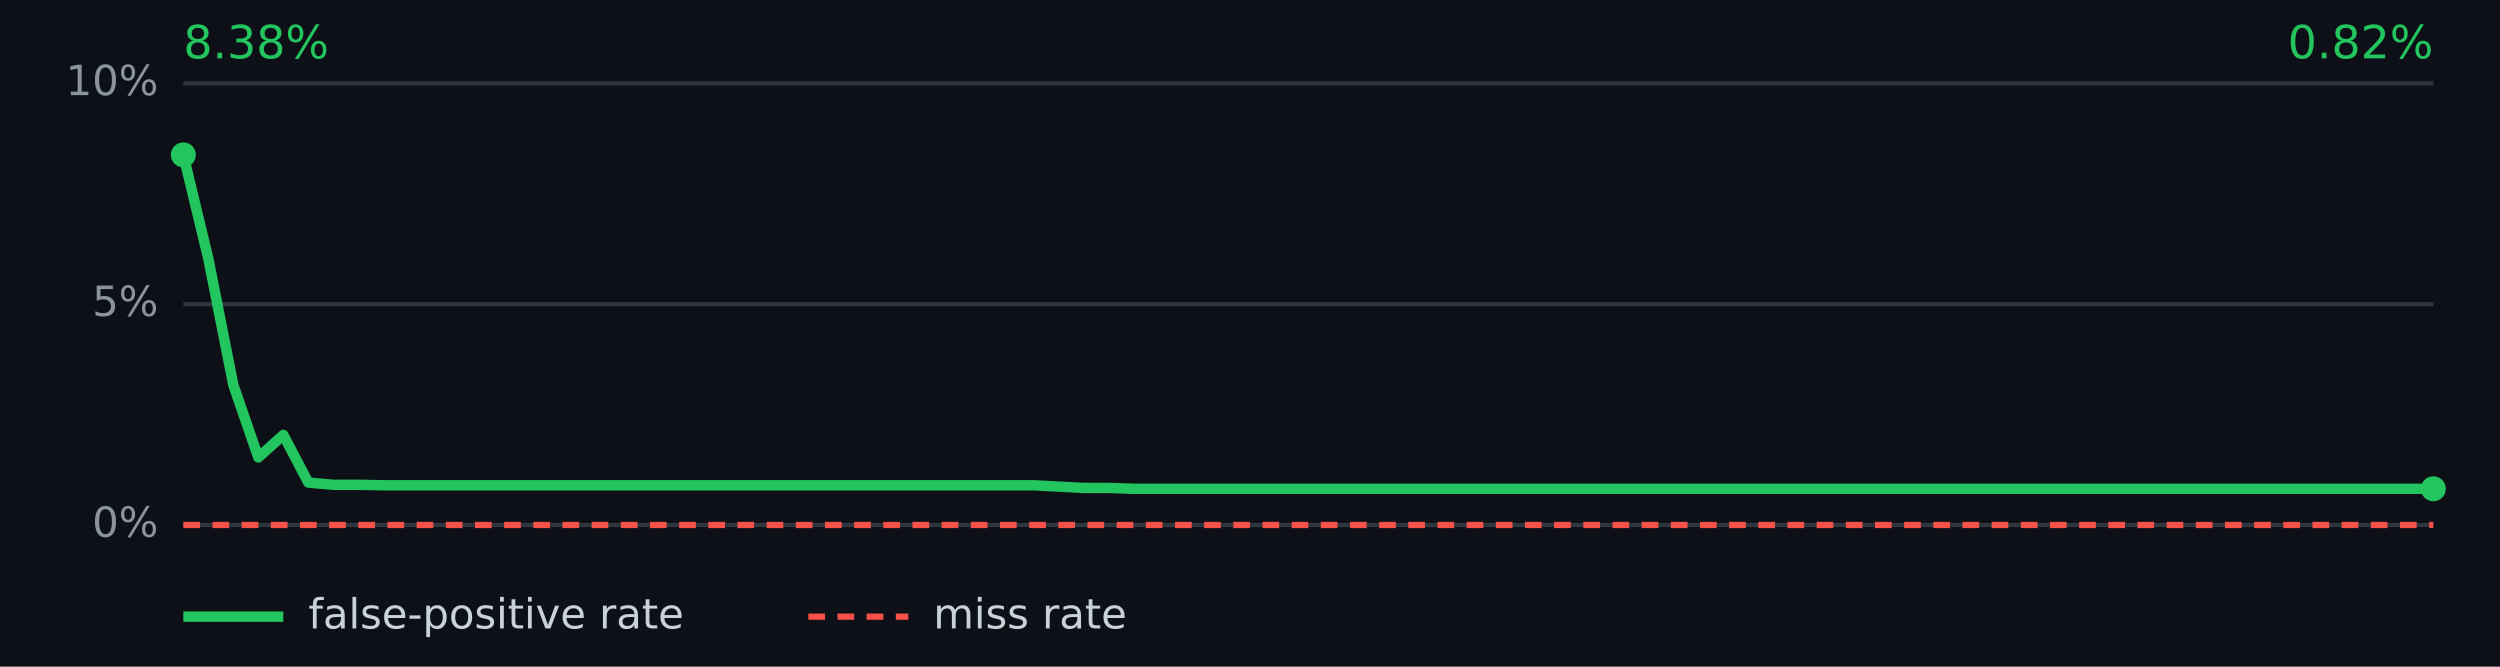
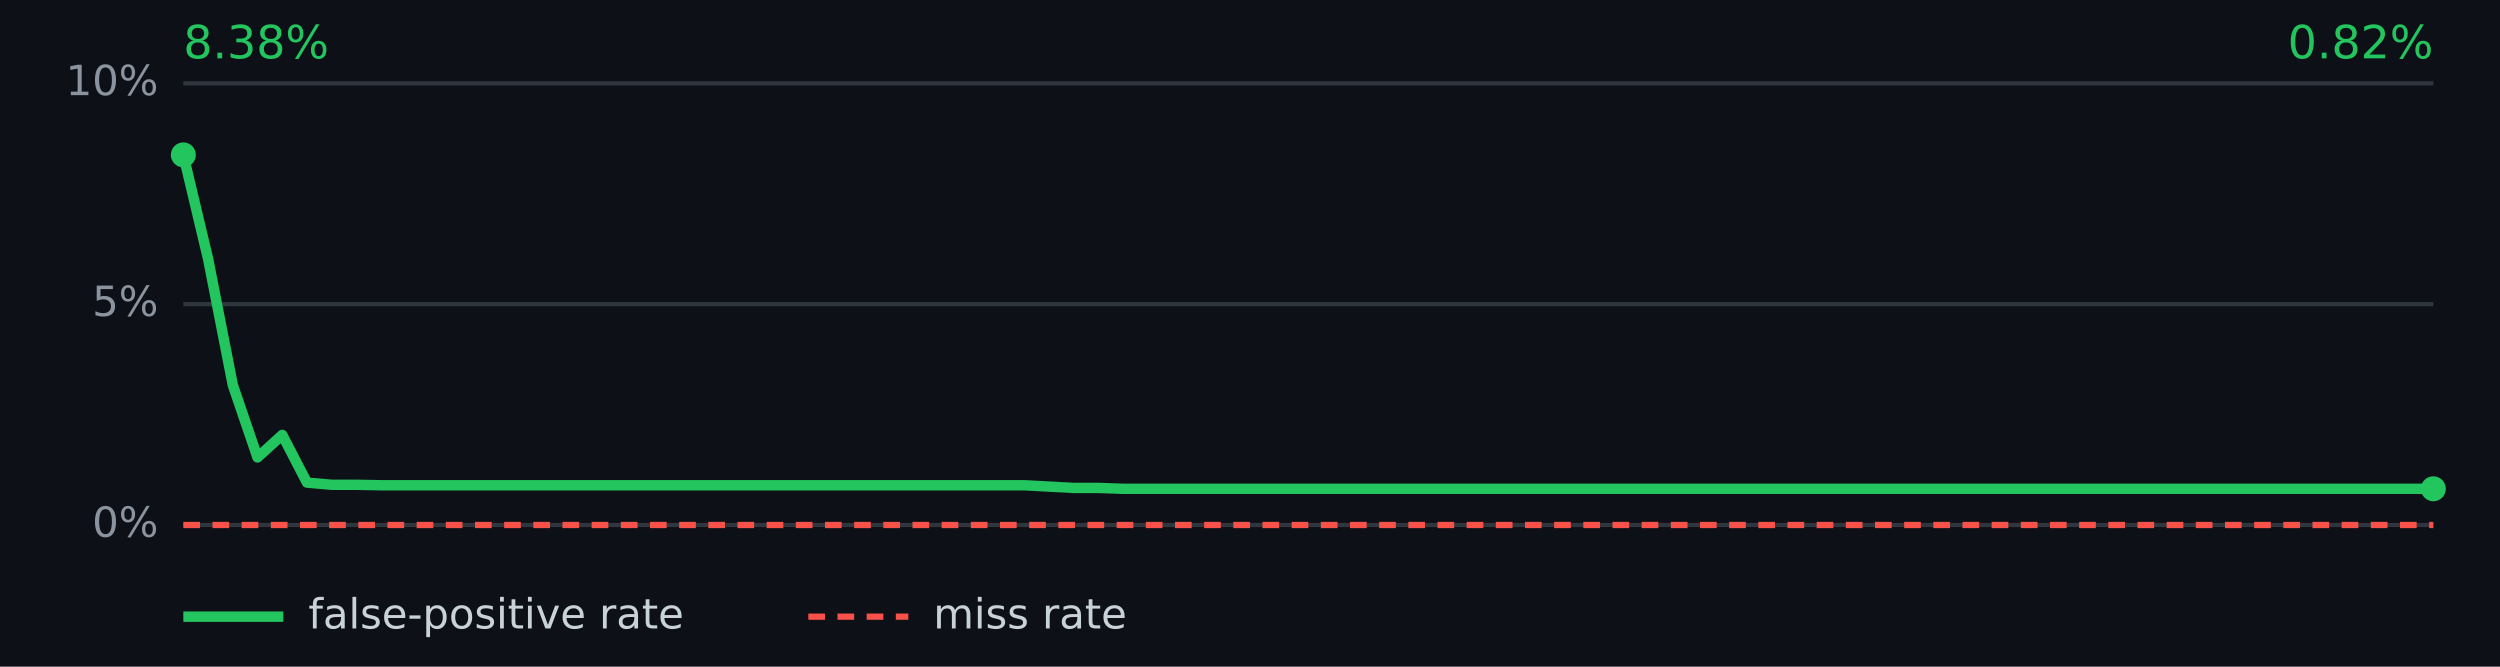
<svg xmlns="http://www.w3.org/2000/svg" width="600" height="160" role="img" aria-label="false-positive rate trend: 8.38% to 0.82%">
  <rect width="100%" height="160" fill="#0d1117" />
  <line x1="44" y1="20.00" x2="584" y2="20.00" stroke="#30363d" stroke-width="1" />
  <text x="38" y="20.00" font-family="Verdana,Geneva,DejaVu Sans,sans-serif" font-size="10" fill="#8b949e" text-anchor="end" dominant-baseline="middle">10%</text>
  <line x1="44" y1="73.00" x2="584" y2="73.00" stroke="#30363d" stroke-width="1" />
  <text x="38" y="73.00" font-family="Verdana,Geneva,DejaVu Sans,sans-serif" font-size="10" fill="#8b949e" text-anchor="end" dominant-baseline="middle">5%</text>
  <line x1="44" y1="126.00" x2="584" y2="126.00" stroke="#30363d" stroke-width="1" />
  <text x="38" y="126.00" font-family="Verdana,Geneva,DejaVu Sans,sans-serif" font-size="10" fill="#8b949e" text-anchor="end" dominant-baseline="middle">0%</text>
-   <polyline points="44.00,126.00 50.59,126.00 57.17,126.00 63.76,126.00 70.34,126.00 76.93,126.00 83.51,126.00 90.10,126.00 96.68,126.00 103.27,126.00 109.85,126.00 116.44,126.00 123.02,126.00 129.61,126.00 136.20,126.00 142.78,126.00 149.37,126.00 155.95,126.00 162.54,126.00 169.12,126.00 175.71,126.00 182.29,126.00 188.88,126.00 195.46,126.00 202.05,126.00 208.63,126.00 215.22,126.00 221.80,126.00 228.39,126.00 234.98,126.00 241.56,126.00 248.15,126.00 254.73,126.00 261.32,126.00 267.90,126.00 274.49,126.00 281.07,126.00 287.66,126.00 294.24,126.00 300.83,126.00 307.41,126.00 314.00,126.00 320.59,126.00 327.17,126.00 333.76,126.00 340.34,126.00 346.93,126.00 353.51,126.00 360.10,126.00 366.68,126.00 373.27,126.00 379.85,126.00 386.44,126.00 393.02,126.00 399.61,126.00 406.20,126.00 412.78,126.00 419.37,126.00 425.95,126.00 432.54,126.00 439.12,126.00 445.71,126.00 452.29,126.00 458.88,126.00 465.46,126.00 472.05,126.00 478.63,126.00 485.22,126.00 491.80,126.00 498.39,126.00 504.98,126.00 511.56,126.00 518.15,126.00 524.73,126.00 531.32,126.00 537.90,126.00 544.49,126.00 551.07,126.00 557.66,126.00 564.24,126.00 570.83,126.00 577.41,126.00 584.00,126.00" fill="none" stroke="#f85149" stroke-width="1.5" stroke-dasharray="4,3" />
-   <polyline points="44.00,37.17 50.00,62.08 56.00,92.40 62.00,109.78 68.00,104.38 74.00,115.82 80.00,116.35 86.00,116.35 92.00,116.46 98.00,116.46 104.00,116.46 110.00,116.46 116.00,116.46 122.00,116.46 128.00,116.46 134.00,116.46 140.00,116.46 146.00,116.46 152.00,116.46 158.00,116.46 164.00,116.46 170.00,116.46 176.00,116.46 182.00,116.46 188.00,116.46 194.00,116.46 200.00,116.46 206.00,116.46 212.00,116.46 218.00,116.46 224.00,116.46 230.00,116.46 236.00,116.46 242.00,116.46 248.00,116.46 254.00,116.78 260.00,117.10 266.00,117.10 272.00,117.31 278.00,117.31 284.00,117.31 290.00,117.31 296.00,117.31 302.00,117.31 308.00,117.31 314.00,117.31 320.00,117.31 326.00,117.31 332.00,117.31 338.00,117.31 344.00,117.31 350.00,117.31 356.00,117.31 362.00,117.31 368.00,117.31 374.00,117.31 380.00,117.31 386.00,117.31 392.00,117.31 398.00,117.31 404.00,117.31 410.00,117.31 416.00,117.31 422.00,117.31 428.00,117.31 434.00,117.31 440.00,117.31 446.00,117.31 452.00,117.31 458.00,117.31 464.00,117.31 470.00,117.31 476.00,117.31 482.00,117.31 488.00,117.31 494.00,117.31 500.00,117.31 506.00,117.31 512.00,117.31 518.00,117.31 524.00,117.31 530.00,117.31 536.00,117.31 542.00,117.31 548.00,117.31 554.00,117.31 560.00,117.31 566.00,117.31 572.00,117.31 578.00,117.31 584.00,117.31" fill="none" stroke="#22c55e" stroke-width="2.5" stroke-linejoin="round" />
+   <polyline points="44.00,126.00 50.51,126.00 57.01,126.00 63.52,126.00 70.02,126.00 76.53,126.00 83.04,126.00 89.54,126.00 96.05,126.00 102.55,126.00 109.06,126.00 115.57,126.00 122.07,126.00 128.58,126.00 135.08,126.00 141.59,126.00 148.10,126.00 154.60,126.00 161.11,126.00 167.61,126.00 174.12,126.00 180.63,126.00 187.13,126.00 193.64,126.00 200.14,126.00 206.65,126.00 213.16,126.00 219.66,126.00 226.17,126.00 232.67,126.00 239.18,126.00 245.69,126.00 252.19,126.00 258.70,126.00 265.20,126.00 271.71,126.00 278.22,126.00 284.72,126.00 291.23,126.00 297.73,126.00 304.24,126.00 310.75,126.00 317.25,126.00 323.76,126.00 330.27,126.00 336.77,126.00 343.28,126.00 349.78,126.00 356.29,126.00 362.80,126.00 369.30,126.00 375.81,126.00 382.31,126.00 388.82,126.00 395.33,126.00 401.83,126.00 408.34,126.00 414.84,126.00 421.35,126.00 427.86,126.00 434.36,126.00 440.87,126.00 447.37,126.00 453.88,126.00 460.39,126.00 466.89,126.00 473.40,126.00 479.90,126.00 486.41,126.00 492.92,126.00 499.42,126.00 505.93,126.00 512.43,126.00 518.94,126.00 525.45,126.00 531.95,126.00 538.46,126.00 544.96,126.00 551.47,126.00 557.98,126.00 564.48,126.00 570.99,126.00 577.49,126.00 584.00,126.00" fill="none" stroke="#f85149" stroke-width="1.5" stroke-dasharray="4,3" />
+   <polyline points="44.00,37.17 49.93,62.08 55.87,92.40 61.80,109.78 67.74,104.38 73.67,115.82 79.60,116.35 85.54,116.35 91.47,116.46 97.41,116.46 103.34,116.46 109.27,116.46 115.21,116.46 121.14,116.46 127.08,116.46 133.01,116.46 138.95,116.46 144.88,116.46 150.81,116.46 156.75,116.46 162.68,116.46 168.62,116.46 174.55,116.46 180.48,116.46 186.42,116.46 192.35,116.46 198.29,116.46 204.22,116.46 210.15,116.46 216.09,116.46 222.02,116.46 227.96,116.46 233.89,116.46 239.82,116.46 245.76,116.46 251.69,116.78 257.63,117.10 263.56,117.10 269.49,117.31 275.43,117.31 281.36,117.31 287.30,117.31 293.23,117.31 299.16,117.31 305.10,117.31 311.03,117.31 316.97,117.31 322.90,117.31 328.84,117.31 334.77,117.31 340.70,117.31 346.64,117.31 352.57,117.31 358.51,117.31 364.44,117.31 370.37,117.31 376.31,117.31 382.24,117.31 388.18,117.31 394.11,117.31 400.04,117.31 405.98,117.31 411.91,117.31 417.85,117.31 423.78,117.31 429.71,117.31 435.65,117.31 441.58,117.31 447.52,117.31 453.45,117.31 459.38,117.31 465.32,117.31 471.25,117.31 477.19,117.31 483.12,117.31 489.05,117.31 494.99,117.31 500.92,117.31 506.86,117.31 512.79,117.31 518.73,117.31 524.66,117.31 530.59,117.31 536.53,117.31 542.46,117.31 548.40,117.31 554.33,117.31 560.26,117.31 566.20,117.31 572.13,117.31 578.07,117.31 584.00,117.31" fill="none" stroke="#22c55e" stroke-width="2.5" stroke-linejoin="round" />
  <circle cx="44.00" cy="37.17" r="3" fill="#22c55e" />
  <circle cx="584.00" cy="117.31" r="3" fill="#22c55e" />
  <text x="44.00" y="14" font-family="Verdana,Geneva,DejaVu Sans,sans-serif" font-size="11" fill="#22c55e" text-anchor="start">8.38%</text>
  <text x="584.00" y="14" font-family="Verdana,Geneva,DejaVu Sans,sans-serif" font-size="11" fill="#22c55e" text-anchor="end">0.82%</text>
  <line x1="44" y1="148" x2="68" y2="148" stroke="#22c55e" stroke-width="2.5" />
  <text x="74" y="148" font-family="Verdana,Geneva,DejaVu Sans,sans-serif" font-size="10" fill="#c9d1d9" dominant-baseline="middle">false-positive rate</text>
  <line x1="194" y1="148" x2="218" y2="148" stroke="#f85149" stroke-width="1.5" stroke-dasharray="4,3" />
  <text x="224" y="148" font-family="Verdana,Geneva,DejaVu Sans,sans-serif" font-size="10" fill="#c9d1d9" dominant-baseline="middle">miss rate</text>
</svg>
